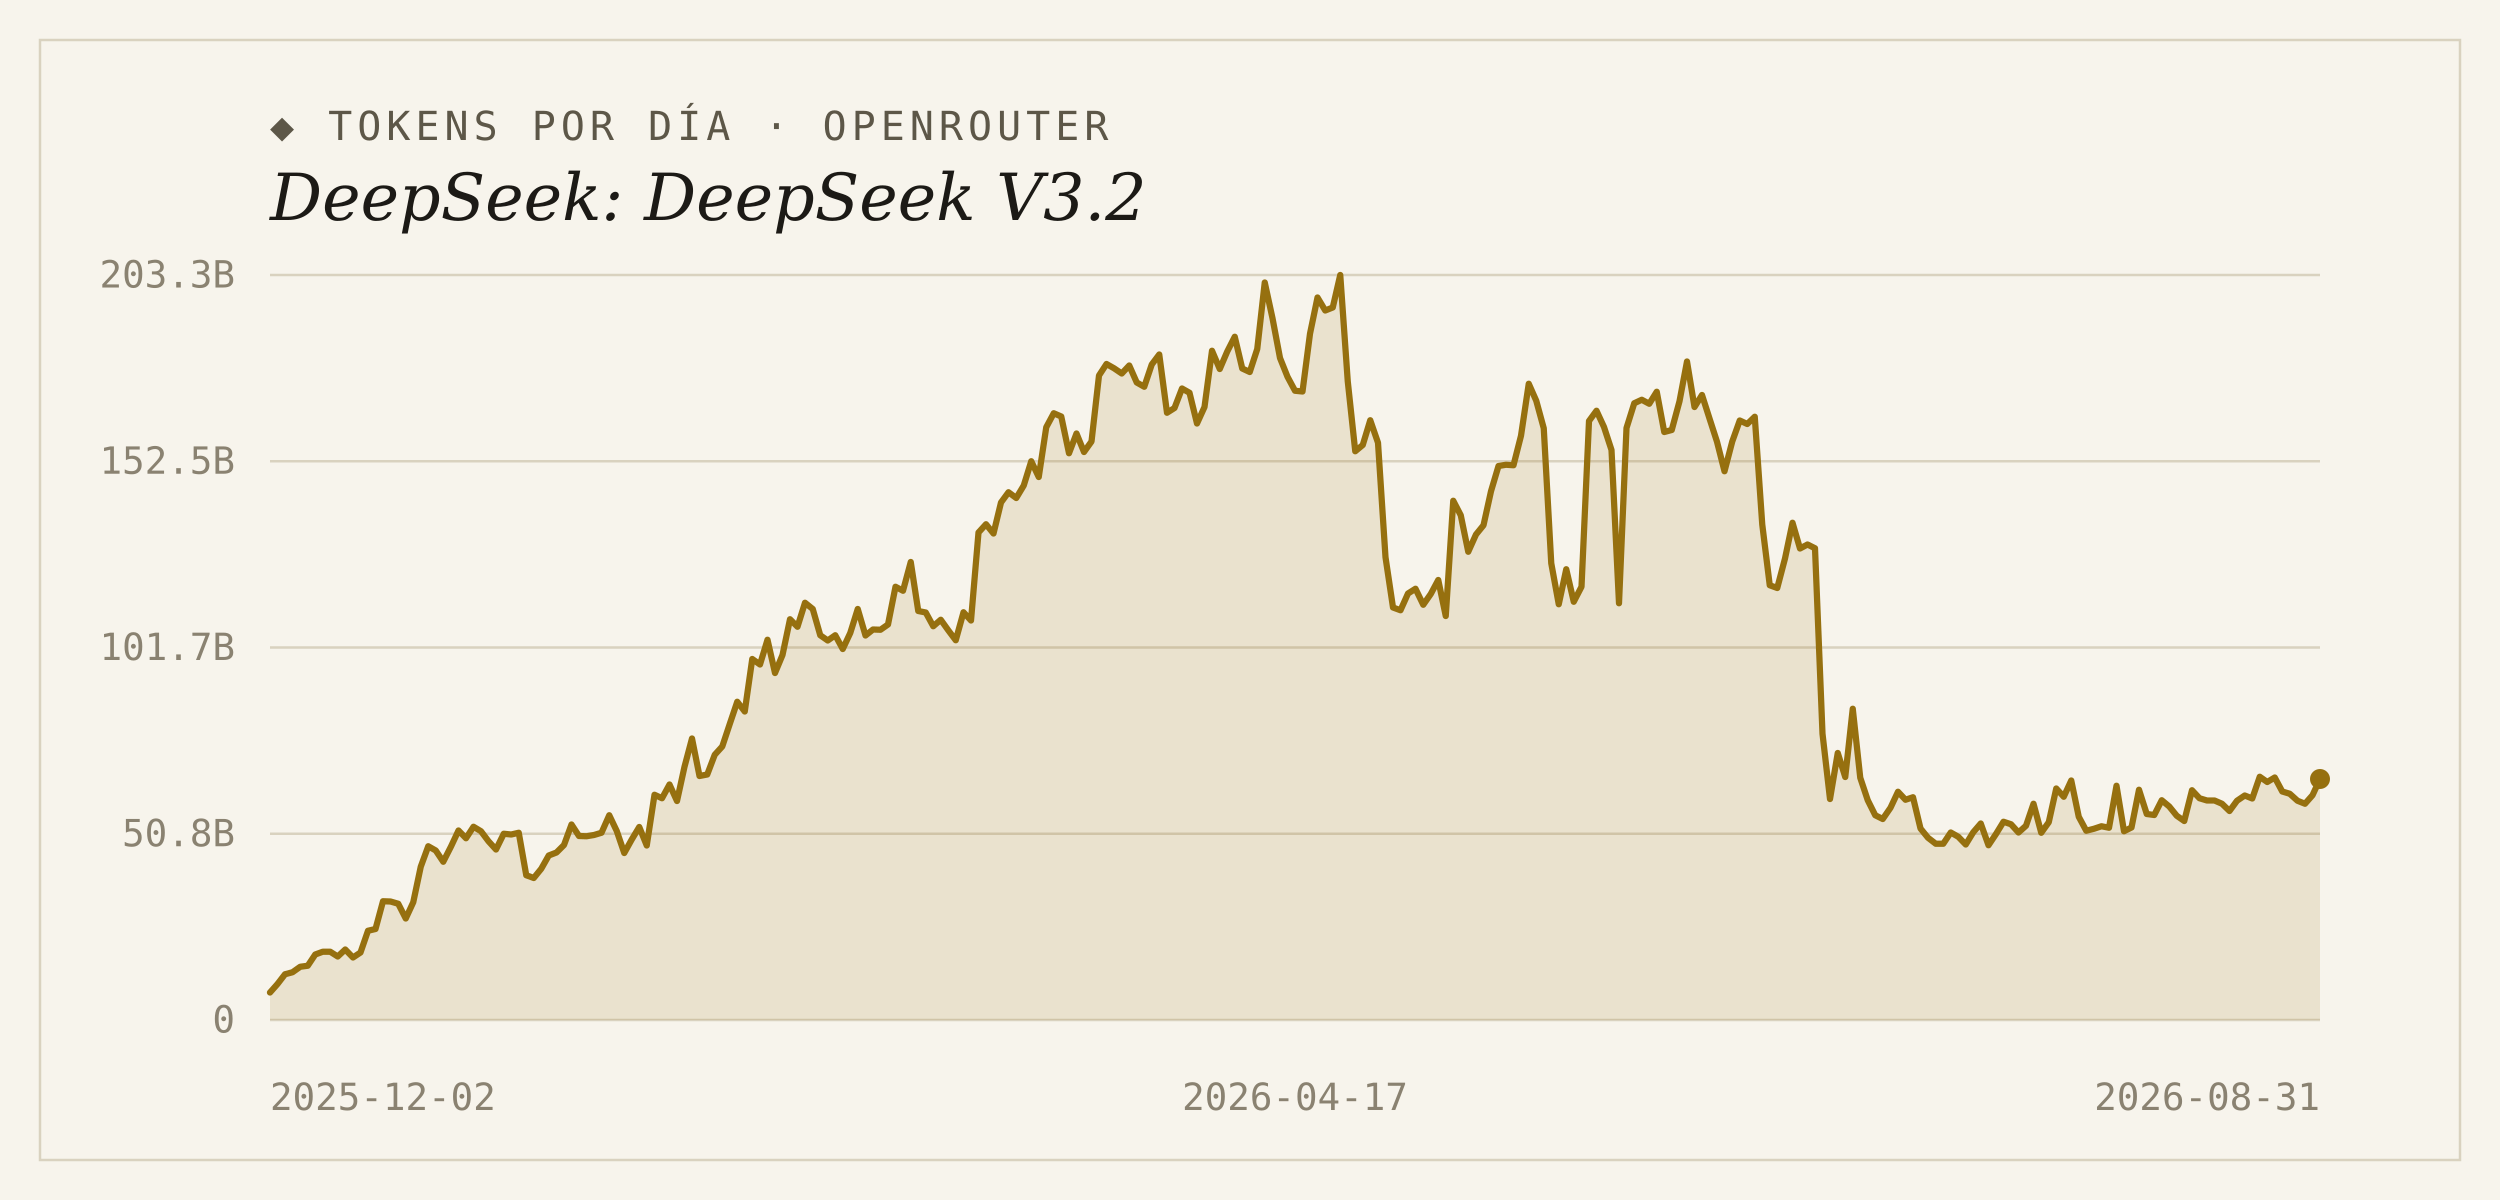
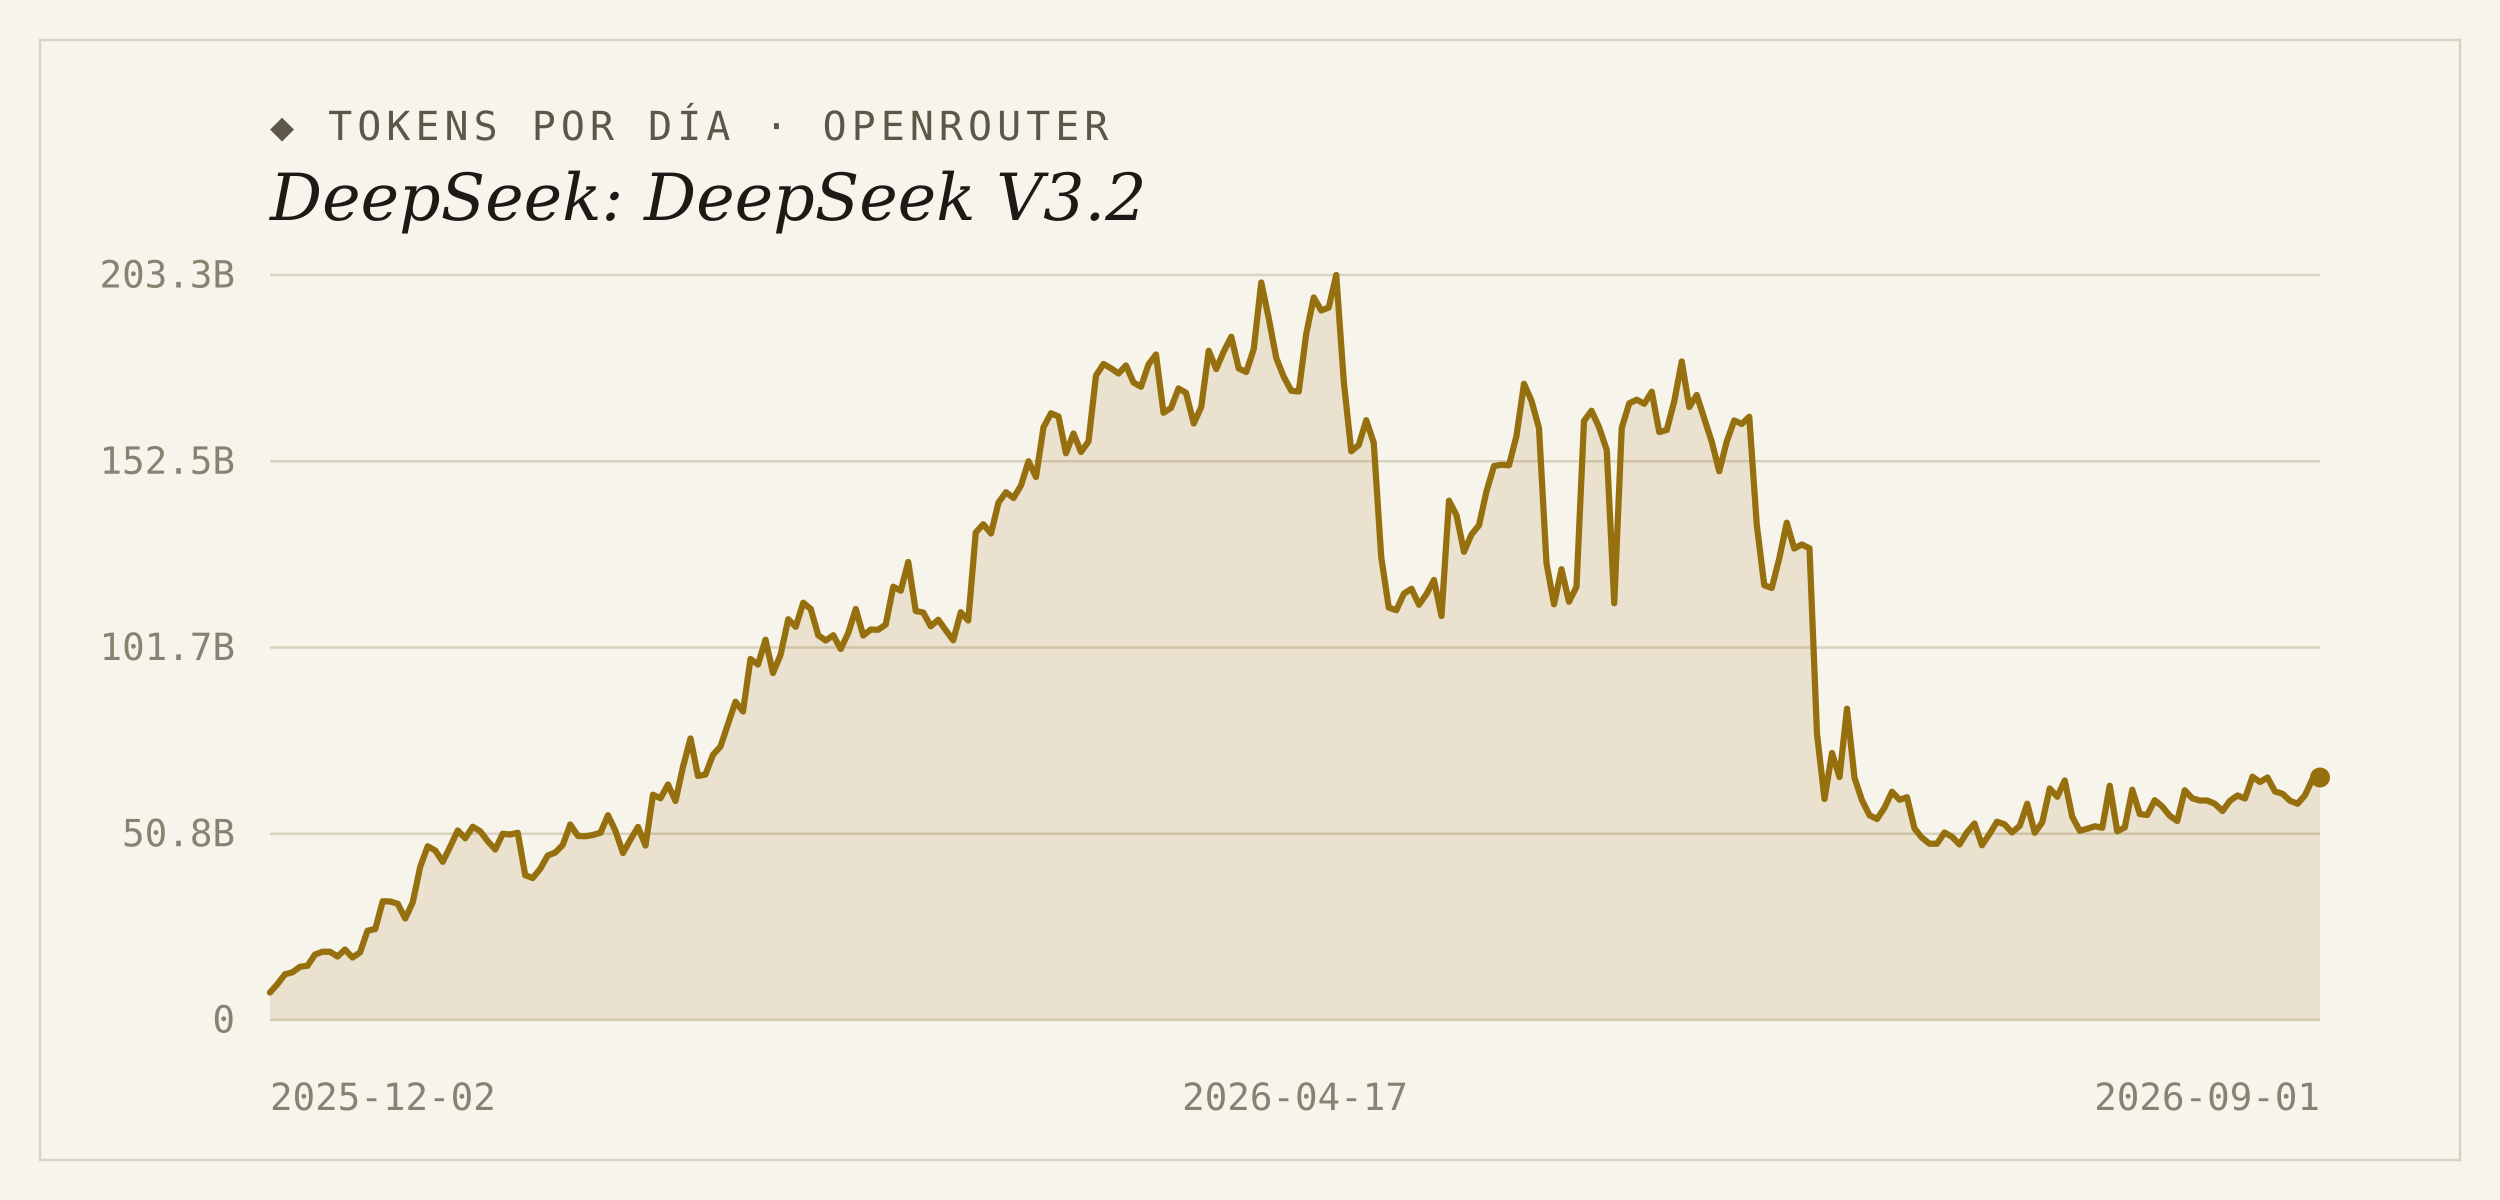
<svg xmlns="http://www.w3.org/2000/svg" width="1000" height="480" viewBox="0 0 1000 480">
  <rect width="1000" height="480" fill="#f7f4ec" />
  <rect x="16" y="16" width="968" height="448" fill="none" stroke="#d9d2bf" stroke-width="1" />
  <text x="108" y="56" font-family="'DejaVu Sans Mono', Consolas, monospace" font-size="16" letter-spacing="2" fill="#5d5748">◆ TOKENS POR DÍA · OPENROUTER</text>
  <text x="108" y="88" font-family="Georgia, 'DejaVu Serif', serif" font-size="26" font-style="italic" fill="#1c1a16">DeepSeek: DeepSeek V3.2</text>
  <line x1="108" y1="408.0" x2="928" y2="408.0" stroke="#d9d2bf" stroke-width="1" />
  <text x="94" y="413" text-anchor="end" font-family="'DejaVu Sans Mono', Consolas, monospace" font-size="15" fill="#8a8271">0</text>
  <line x1="108" y1="333.5" x2="928" y2="333.5" stroke="#d9d2bf" stroke-width="1" />
  <text x="94" y="338.5" text-anchor="end" font-family="'DejaVu Sans Mono', Consolas, monospace" font-size="15" fill="#8a8271">50.8B</text>
  <line x1="108" y1="259.0" x2="928" y2="259.0" stroke="#d9d2bf" stroke-width="1" />
  <text x="94" y="264" text-anchor="end" font-family="'DejaVu Sans Mono', Consolas, monospace" font-size="15" fill="#8a8271">101.7B</text>
  <line x1="108" y1="184.5" x2="928" y2="184.5" stroke="#d9d2bf" stroke-width="1" />
  <text x="94" y="189.5" text-anchor="end" font-family="'DejaVu Sans Mono', Consolas, monospace" font-size="15" fill="#8a8271">152.5B</text>
  <line x1="108" y1="110.0" x2="928" y2="110.0" stroke="#d9d2bf" stroke-width="1" />
  <text x="94" y="115" text-anchor="end" font-family="'DejaVu Sans Mono', Consolas, monospace" font-size="15" fill="#8a8271">203.3B</text>
-   <path d="M 108,408.0 L 108.0,397.0 L 111.0,393.6 L 114.0,389.7 L 117.0,388.9 L 120.1,386.7 L 123.1,386.3 L 126.1,381.8 L 129.1,380.7 L 132.1,380.7 L 135.1,382.6 L 138.1,379.8 L 141.2,383.0 L 144.2,381.0 L 147.2,372.3 L 150.2,371.6 L 153.2,360.5 L 156.2,360.6 L 159.3,361.5 L 162.3,367.4 L 165.3,360.9 L 168.3,346.7 L 171.3,338.5 L 174.3,340.2 L 177.3,344.7 L 180.4,338.6 L 183.4,332.2 L 186.4,335.3 L 189.4,330.7 L 192.4,332.5 L 195.4,336.5 L 198.4,339.8 L 201.5,333.5 L 204.5,333.8 L 207.5,333.1 L 210.5,350.1 L 213.5,351.2 L 216.5,347.5 L 219.5,342.2 L 222.6,341.0 L 225.6,338.0 L 228.6,329.8 L 231.6,334.4 L 234.6,334.5 L 237.6,334.0 L 240.6,333.1 L 243.7,326.1 L 246.7,332.4 L 249.7,341.2 L 252.7,335.8 L 255.7,330.8 L 258.7,338.2 L 261.8,317.9 L 264.8,319.3 L 267.8,313.8 L 270.8,320.4 L 273.8,306.7 L 276.8,295.4 L 279.8,310.4 L 282.9,309.8 L 285.9,301.9 L 288.9,298.6 L 291.9,289.6 L 294.9,280.7 L 297.9,284.6 L 300.9,263.6 L 304.0,265.8 L 307.0,255.9 L 310.0,269.2 L 313.0,262.0 L 316.0,247.7 L 319.0,250.7 L 322.0,241.1 L 325.1,243.6 L 328.1,254.1 L 331.1,256.2 L 334.1,254.1 L 337.1,259.6 L 340.1,253.2 L 343.1,243.6 L 346.2,254.2 L 349.2,251.8 L 352.2,251.9 L 355.2,249.8 L 358.2,234.7 L 361.2,236.3 L 364.3,224.8 L 367.3,244.4 L 370.3,245.0 L 373.3,250.5 L 376.3,247.9 L 379.3,252.1 L 382.3,256.1 L 385.4,244.9 L 388.4,248.2 L 391.4,213.0 L 394.4,209.7 L 397.4,213.4 L 400.4,201.0 L 403.4,196.9 L 406.5,199.2 L 409.5,194.2 L 412.5,184.5 L 415.5,190.8 L 418.5,170.9 L 421.5,165.3 L 424.5,166.6 L 427.6,181.3 L 430.6,173.4 L 433.6,180.8 L 436.6,176.6 L 439.6,150.2 L 442.6,145.6 L 445.6,147.3 L 448.7,149.4 L 451.7,146.2 L 454.7,153.0 L 457.7,154.7 L 460.7,145.8 L 463.7,141.8 L 466.8,165.1 L 469.8,163.2 L 472.8,155.4 L 475.8,157.1 L 478.8,169.4 L 481.8,162.8 L 484.8,140.3 L 487.9,147.6 L 490.9,140.6 L 493.9,134.7 L 496.9,147.4 L 499.9,148.8 L 502.9,139.6 L 505.9,113.0 L 509.0,127.3 L 512.0,143.2 L 515.0,150.7 L 518.0,156.3 L 521.0,156.6 L 524.0,133.5 L 527.0,119.0 L 530.1,124.2 L 533.1,123.0 L 536.1,110.0 L 539.1,152.5 L 542.1,180.5 L 545.1,178.0 L 548.1,168.1 L 551.2,177.1 L 554.2,222.9 L 557.2,243.0 L 560.2,244.1 L 563.2,237.4 L 566.2,235.5 L 569.3,241.9 L 572.3,237.6 L 575.3,232.0 L 578.3,246.4 L 581.3,200.3 L 584.3,206.1 L 587.3,220.7 L 590.4,213.8 L 593.4,210.1 L 596.4,196.5 L 599.4,186.4 L 602.4,185.9 L 605.4,186.1 L 608.4,174.3 L 611.5,153.5 L 614.5,160.3 L 617.5,171.3 L 620.5,225.3 L 623.5,241.7 L 626.5,227.7 L 629.5,240.7 L 632.6,234.7 L 635.6,168.4 L 638.6,164.3 L 641.6,170.8 L 644.6,180.0 L 647.6,241.3 L 650.6,171.2 L 653.7,161.3 L 656.7,159.9 L 659.7,161.5 L 662.7,156.7 L 665.7,172.8 L 668.7,172.0 L 671.8,160.5 L 674.8,144.6 L 677.8,162.8 L 680.8,158.0 L 683.8,167.4 L 686.8,176.7 L 689.8,188.5 L 692.9,176.6 L 695.9,168.2 L 698.9,169.6 L 701.9,166.7 L 704.9,209.8 L 707.9,234.1 L 710.9,235.2 L 714.0,223.4 L 717.0,209.1 L 720.0,219.4 L 723.0,217.8 L 726.0,219.3 L 729.0,293.5 L 732.0,319.6 L 735.1,301.2 L 738.1,310.8 L 741.1,283.5 L 744.1,311.1 L 747.1,320.1 L 750.1,326.1 L 753.1,327.6 L 756.2,323.1 L 759.2,316.7 L 762.2,319.9 L 765.2,318.9 L 768.2,331.4 L 771.2,335.1 L 774.3,337.5 L 777.3,337.5 L 780.3,333.0 L 783.3,334.7 L 786.3,337.8 L 789.3,332.9 L 792.3,329.4 L 795.4,338.1 L 798.4,333.6 L 801.4,328.7 L 804.4,329.7 L 807.4,333.0 L 810.4,330.3 L 813.4,321.5 L 816.5,333.1 L 819.5,328.9 L 822.5,315.4 L 825.5,318.7 L 828.5,312.2 L 831.5,326.7 L 834.5,332.3 L 837.6,331.5 L 840.6,330.5 L 843.6,331.1 L 846.6,314.3 L 849.6,332.5 L 852.6,331.0 L 855.6,315.9 L 858.7,325.6 L 861.7,326.0 L 864.7,320.1 L 867.7,322.6 L 870.7,326.3 L 873.7,328.4 L 876.8,316.1 L 879.8,319.3 L 882.8,320.2 L 885.8,320.2 L 888.8,321.5 L 891.8,324.4 L 894.8,320.3 L 897.9,318.2 L 900.9,319.4 L 903.9,310.7 L 906.9,312.8 L 909.9,311.0 L 912.9,316.6 L 915.9,317.5 L 919.0,320.3 L 922.0,321.5 L 925.0,318.1 L 928.0,311.6 L 928.0,408.0 Z" fill="#96700f" fill-opacity="0.14" />
-   <polyline points="108.0,397.0 111.0,393.6 114.0,389.7 117.0,388.9 120.1,386.7 123.1,386.3 126.1,381.8 129.1,380.7 132.1,380.7 135.1,382.6 138.1,379.8 141.2,383.0 144.2,381.0 147.2,372.3 150.2,371.6 153.2,360.5 156.2,360.6 159.3,361.5 162.3,367.4 165.3,360.9 168.3,346.7 171.3,338.5 174.3,340.2 177.3,344.7 180.4,338.6 183.4,332.2 186.4,335.3 189.4,330.7 192.4,332.5 195.4,336.5 198.4,339.8 201.5,333.5 204.5,333.8 207.5,333.1 210.5,350.1 213.5,351.2 216.5,347.5 219.5,342.2 222.6,341.0 225.6,338.0 228.6,329.8 231.6,334.4 234.6,334.5 237.6,334.0 240.6,333.1 243.7,326.1 246.7,332.4 249.7,341.2 252.7,335.8 255.7,330.8 258.7,338.2 261.8,317.9 264.8,319.3 267.8,313.8 270.8,320.4 273.8,306.7 276.8,295.4 279.8,310.4 282.9,309.8 285.9,301.9 288.9,298.6 291.9,289.6 294.9,280.7 297.9,284.6 300.9,263.6 304.0,265.8 307.0,255.9 310.0,269.2 313.0,262.0 316.0,247.7 319.0,250.7 322.0,241.1 325.1,243.6 328.1,254.1 331.1,256.2 334.1,254.1 337.1,259.6 340.1,253.2 343.1,243.6 346.2,254.2 349.2,251.8 352.2,251.9 355.2,249.8 358.2,234.7 361.2,236.3 364.3,224.8 367.3,244.4 370.3,245.0 373.3,250.5 376.3,247.9 379.3,252.1 382.3,256.1 385.4,244.9 388.4,248.2 391.4,213.0 394.4,209.7 397.4,213.4 400.4,201.0 403.4,196.9 406.5,199.2 409.5,194.2 412.5,184.5 415.5,190.8 418.5,170.9 421.5,165.3 424.5,166.6 427.6,181.3 430.6,173.4 433.6,180.8 436.6,176.6 439.6,150.2 442.6,145.6 445.6,147.3 448.7,149.4 451.7,146.2 454.7,153.0 457.7,154.7 460.7,145.8 463.7,141.8 466.8,165.1 469.8,163.2 472.8,155.4 475.8,157.1 478.8,169.4 481.8,162.8 484.8,140.3 487.9,147.6 490.9,140.6 493.9,134.7 496.9,147.4 499.9,148.8 502.9,139.6 505.9,113.0 509.0,127.3 512.0,143.2 515.0,150.7 518.0,156.3 521.0,156.6 524.0,133.5 527.0,119.0 530.1,124.2 533.1,123.0 536.1,110.0 539.1,152.5 542.1,180.5 545.1,178.0 548.1,168.1 551.2,177.1 554.2,222.9 557.2,243.0 560.2,244.1 563.2,237.4 566.2,235.5 569.3,241.9 572.3,237.6 575.3,232.0 578.3,246.4 581.3,200.3 584.3,206.1 587.3,220.7 590.4,213.8 593.4,210.1 596.4,196.5 599.4,186.4 602.4,185.9 605.4,186.1 608.4,174.3 611.5,153.5 614.5,160.3 617.5,171.3 620.5,225.3 623.5,241.7 626.5,227.7 629.5,240.7 632.6,234.7 635.6,168.4 638.6,164.3 641.6,170.8 644.6,180.0 647.6,241.3 650.6,171.2 653.7,161.3 656.7,159.9 659.7,161.5 662.7,156.7 665.7,172.8 668.7,172.0 671.8,160.5 674.8,144.6 677.8,162.8 680.8,158.0 683.8,167.4 686.8,176.7 689.8,188.5 692.9,176.6 695.9,168.2 698.9,169.6 701.9,166.7 704.9,209.8 707.9,234.1 710.9,235.2 714.0,223.4 717.0,209.1 720.0,219.4 723.0,217.8 726.0,219.3 729.0,293.5 732.0,319.6 735.1,301.2 738.1,310.8 741.1,283.5 744.1,311.1 747.1,320.1 750.1,326.1 753.1,327.6 756.2,323.1 759.2,316.7 762.2,319.9 765.2,318.9 768.2,331.4 771.2,335.1 774.3,337.5 777.3,337.5 780.3,333.0 783.3,334.7 786.3,337.8 789.3,332.9 792.3,329.4 795.4,338.1 798.4,333.6 801.4,328.7 804.4,329.7 807.4,333.0 810.4,330.3 813.4,321.5 816.5,333.1 819.5,328.9 822.5,315.4 825.5,318.7 828.5,312.2 831.5,326.7 834.5,332.3 837.6,331.5 840.6,330.5 843.6,331.1 846.6,314.3 849.6,332.5 852.6,331.0 855.6,315.9 858.7,325.6 861.7,326.0 864.7,320.1 867.7,322.6 870.7,326.3 873.7,328.4 876.8,316.1 879.8,319.3 882.8,320.2 885.8,320.2 888.8,321.5 891.8,324.4 894.8,320.3 897.9,318.2 900.9,319.4 903.9,310.7 906.9,312.8 909.9,311.0 912.9,316.6 915.9,317.5 919.0,320.3 922.0,321.5 925.0,318.1 928.0,311.6" fill="none" stroke="#96700f" stroke-width="2.5" stroke-linejoin="round" stroke-linecap="round" />
-   <circle cx="928.0" cy="311.6" r="4" fill="#96700f" />
+   <path d="M 108,408.0 L 108.0,397.0 L 111.0,393.6 L 114.0,389.7 L 117.0,388.9 L 120.0,386.7 L 123.0,386.3 L 126.0,381.8 L 129.0,380.7 L 132.0,380.7 L 135.0,382.6 L 138.0,379.8 L 141.0,383.0 L 144.0,381.0 L 147.0,372.3 L 150.1,371.6 L 153.1,360.5 L 156.1,360.6 L 159.1,361.5 L 162.1,367.4 L 165.1,360.9 L 168.1,346.7 L 171.1,338.5 L 174.1,340.2 L 177.1,344.7 L 180.1,338.6 L 183.1,332.2 L 186.1,335.3 L 189.1,330.7 L 192.1,332.5 L 195.1,336.5 L 198.1,339.8 L 201.1,333.5 L 204.1,333.8 L 207.1,333.1 L 210.1,350.1 L 213.1,351.2 L 216.1,347.5 L 219.1,342.2 L 222.1,341.0 L 225.1,338.0 L 228.1,329.8 L 231.2,334.4 L 234.2,334.5 L 237.2,334.0 L 240.2,333.1 L 243.2,326.1 L 246.2,332.4 L 249.2,341.2 L 252.2,335.8 L 255.2,330.8 L 258.2,338.2 L 261.2,317.9 L 264.2,319.3 L 267.2,313.8 L 270.2,320.4 L 273.2,306.7 L 276.2,295.4 L 279.2,310.4 L 282.2,309.8 L 285.2,301.9 L 288.2,298.6 L 291.2,289.6 L 294.2,280.7 L 297.2,284.6 L 300.2,263.6 L 303.2,265.8 L 306.2,255.9 L 309.2,269.2 L 312.2,262.0 L 315.3,247.7 L 318.3,250.7 L 321.3,241.1 L 324.3,243.6 L 327.3,254.1 L 330.3,256.2 L 333.3,254.1 L 336.3,259.6 L 339.3,253.2 L 342.3,243.6 L 345.3,254.2 L 348.3,251.8 L 351.3,251.9 L 354.3,249.8 L 357.3,234.7 L 360.3,236.3 L 363.3,224.8 L 366.3,244.4 L 369.3,245.0 L 372.3,250.5 L 375.3,247.9 L 378.3,252.1 L 381.3,256.1 L 384.3,244.9 L 387.3,248.2 L 390.3,213.0 L 393.3,209.7 L 396.4,213.4 L 399.4,201.0 L 402.4,196.9 L 405.4,199.2 L 408.4,194.2 L 411.4,184.5 L 414.4,190.8 L 417.4,170.9 L 420.4,165.3 L 423.4,166.6 L 426.4,181.3 L 429.4,173.4 L 432.4,180.8 L 435.4,176.6 L 438.4,150.2 L 441.4,145.6 L 444.4,147.3 L 447.4,149.4 L 450.4,146.2 L 453.4,153.0 L 456.4,154.7 L 459.4,145.8 L 462.4,141.8 L 465.4,165.1 L 468.4,163.2 L 471.4,155.4 L 474.4,157.1 L 477.5,169.4 L 480.5,162.8 L 483.5,140.3 L 486.5,147.6 L 489.5,140.6 L 492.5,134.7 L 495.5,147.4 L 498.5,148.8 L 501.5,139.6 L 504.5,113.0 L 507.5,127.3 L 510.5,143.2 L 513.5,150.7 L 516.5,156.3 L 519.5,156.6 L 522.5,133.5 L 525.5,119.0 L 528.5,124.2 L 531.5,123.0 L 534.5,110.0 L 537.5,152.5 L 540.5,180.5 L 543.5,178.0 L 546.5,168.1 L 549.5,177.1 L 552.5,222.9 L 555.5,243.0 L 558.5,244.1 L 561.6,237.4 L 564.6,235.5 L 567.6,241.9 L 570.6,237.6 L 573.6,232.0 L 576.6,246.4 L 579.6,200.3 L 582.6,206.1 L 585.6,220.7 L 588.6,213.8 L 591.6,210.1 L 594.6,196.5 L 597.6,186.4 L 600.6,185.9 L 603.6,186.1 L 606.6,174.3 L 609.6,153.5 L 612.6,160.3 L 615.6,171.3 L 618.6,225.3 L 621.6,241.7 L 624.6,227.7 L 627.6,240.7 L 630.6,234.7 L 633.6,168.4 L 636.6,164.3 L 639.6,170.8 L 642.7,180.0 L 645.7,241.3 L 648.7,171.2 L 651.7,161.3 L 654.7,159.9 L 657.7,161.5 L 660.7,156.7 L 663.7,172.8 L 666.7,172.0 L 669.7,160.5 L 672.7,144.6 L 675.7,162.8 L 678.7,158.0 L 681.7,167.4 L 684.7,176.7 L 687.7,188.5 L 690.7,176.6 L 693.7,168.2 L 696.7,169.6 L 699.7,166.7 L 702.7,209.8 L 705.7,234.1 L 708.7,235.2 L 711.7,223.4 L 714.7,209.1 L 717.7,219.4 L 720.7,217.8 L 723.8,219.3 L 726.8,293.5 L 729.8,319.6 L 732.8,301.2 L 735.8,310.8 L 738.8,283.5 L 741.8,311.1 L 744.8,320.1 L 747.8,326.1 L 750.8,327.6 L 753.8,323.1 L 756.8,316.7 L 759.8,319.9 L 762.8,318.9 L 765.8,331.4 L 768.8,335.1 L 771.8,337.5 L 774.8,337.5 L 777.8,333.0 L 780.8,334.7 L 783.8,337.8 L 786.8,332.9 L 789.8,329.4 L 792.8,338.1 L 795.8,333.6 L 798.8,328.7 L 801.8,329.7 L 804.8,333.0 L 807.9,330.3 L 810.9,321.5 L 813.9,333.1 L 816.9,328.9 L 819.9,315.4 L 822.9,318.7 L 825.9,312.2 L 828.9,326.7 L 831.9,332.3 L 834.9,331.5 L 837.9,330.5 L 840.9,331.1 L 843.9,314.3 L 846.9,332.5 L 849.9,331.0 L 852.9,315.9 L 855.9,325.6 L 858.9,326.0 L 861.9,320.1 L 864.9,322.6 L 867.9,326.3 L 870.9,328.4 L 873.9,316.1 L 876.9,319.3 L 879.9,320.2 L 882.9,320.2 L 885.9,321.5 L 889.0,324.4 L 892.0,320.3 L 895.0,318.2 L 898.0,319.4 L 901.0,310.7 L 904.0,312.8 L 907.0,311.0 L 910.0,316.6 L 913.0,317.5 L 916.0,320.3 L 919.0,321.5 L 922.0,318.1 L 925.0,311.6 L 928.0,311.0 L 928.0,408.0 Z" fill="#96700f" fill-opacity="0.14" />
+   <polyline points="108.0,397.0 111.0,393.6 114.0,389.7 117.0,388.9 120.0,386.7 123.0,386.3 126.0,381.8 129.0,380.7 132.0,380.7 135.0,382.6 138.0,379.8 141.0,383.0 144.0,381.0 147.0,372.3 150.1,371.6 153.1,360.5 156.1,360.6 159.1,361.5 162.1,367.4 165.1,360.9 168.1,346.7 171.1,338.5 174.1,340.2 177.1,344.7 180.1,338.6 183.1,332.2 186.1,335.3 189.1,330.7 192.1,332.5 195.1,336.5 198.1,339.8 201.1,333.5 204.1,333.8 207.1,333.1 210.1,350.1 213.1,351.2 216.1,347.5 219.1,342.2 222.1,341.0 225.1,338.0 228.1,329.8 231.2,334.4 234.2,334.5 237.2,334.0 240.2,333.1 243.2,326.1 246.2,332.4 249.2,341.2 252.2,335.8 255.2,330.8 258.2,338.2 261.2,317.9 264.2,319.3 267.2,313.8 270.2,320.4 273.2,306.7 276.2,295.4 279.2,310.4 282.2,309.8 285.2,301.9 288.2,298.6 291.2,289.6 294.2,280.7 297.2,284.6 300.2,263.6 303.2,265.8 306.2,255.9 309.2,269.2 312.2,262.0 315.3,247.7 318.3,250.7 321.3,241.1 324.3,243.6 327.3,254.1 330.3,256.2 333.3,254.1 336.3,259.6 339.3,253.2 342.3,243.6 345.3,254.2 348.3,251.8 351.3,251.9 354.3,249.8 357.3,234.7 360.3,236.3 363.3,224.8 366.3,244.4 369.3,245.0 372.3,250.5 375.3,247.9 378.3,252.1 381.3,256.1 384.3,244.9 387.3,248.2 390.3,213.0 393.3,209.7 396.4,213.4 399.4,201.0 402.4,196.9 405.4,199.2 408.4,194.2 411.4,184.5 414.4,190.8 417.4,170.9 420.4,165.3 423.4,166.6 426.4,181.3 429.4,173.4 432.4,180.8 435.4,176.6 438.4,150.2 441.4,145.6 444.4,147.3 447.4,149.4 450.4,146.2 453.4,153.0 456.4,154.7 459.4,145.8 462.4,141.8 465.4,165.1 468.4,163.2 471.4,155.4 474.4,157.1 477.5,169.4 480.5,162.8 483.5,140.3 486.5,147.6 489.5,140.6 492.5,134.7 495.5,147.4 498.5,148.8 501.5,139.6 504.5,113.0 507.5,127.3 510.5,143.2 513.5,150.7 516.5,156.3 519.5,156.6 522.5,133.5 525.5,119.0 528.5,124.2 531.5,123.0 534.5,110.0 537.5,152.5 540.5,180.5 543.5,178.0 546.5,168.1 549.5,177.1 552.5,222.9 555.5,243.0 558.5,244.1 561.6,237.4 564.6,235.5 567.6,241.9 570.6,237.6 573.6,232.0 576.6,246.4 579.6,200.3 582.6,206.1 585.6,220.7 588.6,213.8 591.6,210.1 594.6,196.5 597.6,186.4 600.6,185.9 603.6,186.1 606.6,174.3 609.6,153.5 612.6,160.3 615.6,171.3 618.6,225.3 621.6,241.7 624.6,227.7 627.6,240.7 630.6,234.7 633.6,168.4 636.6,164.3 639.6,170.8 642.7,180.0 645.7,241.3 648.7,171.2 651.7,161.3 654.7,159.9 657.7,161.5 660.7,156.7 663.7,172.8 666.7,172.0 669.7,160.5 672.7,144.6 675.7,162.8 678.7,158.0 681.7,167.4 684.7,176.7 687.7,188.5 690.7,176.6 693.7,168.2 696.7,169.6 699.7,166.7 702.7,209.8 705.7,234.1 708.7,235.2 711.7,223.4 714.7,209.1 717.7,219.4 720.7,217.8 723.8,219.3 726.8,293.5 729.8,319.6 732.8,301.2 735.8,310.8 738.8,283.5 741.8,311.1 744.8,320.1 747.8,326.1 750.8,327.6 753.8,323.1 756.8,316.7 759.8,319.9 762.8,318.9 765.8,331.4 768.8,335.1 771.8,337.5 774.8,337.5 777.8,333.0 780.8,334.7 783.8,337.8 786.8,332.9 789.8,329.4 792.8,338.1 795.8,333.6 798.8,328.7 801.8,329.7 804.8,333.0 807.9,330.3 810.9,321.5 813.9,333.1 816.9,328.9 819.9,315.4 822.9,318.7 825.9,312.2 828.9,326.7 831.9,332.3 834.9,331.5 837.9,330.5 840.9,331.1 843.9,314.3 846.9,332.5 849.9,331.0 852.9,315.9 855.9,325.6 858.9,326.0 861.9,320.1 864.9,322.6 867.9,326.3 870.9,328.4 873.9,316.1 876.9,319.3 879.9,320.2 882.9,320.2 885.9,321.5 889.0,324.4 892.0,320.3 895.0,318.2 898.0,319.4 901.0,310.7 904.0,312.8 907.0,311.0 910.0,316.6 913.0,317.5 916.0,320.3 919.0,321.5 922.0,318.1 925.0,311.6 928.0,311.0" fill="none" stroke="#96700f" stroke-width="2.5" stroke-linejoin="round" stroke-linecap="round" />
+   <circle cx="928.0" cy="311.0" r="4" fill="#96700f" />
  <text x="108" y="444" text-anchor="start" font-family="'DejaVu Sans Mono', Consolas, monospace" font-size="15" fill="#8a8271">2025-12-02</text>
  <text x="518" y="444" text-anchor="middle" font-family="'DejaVu Sans Mono', Consolas, monospace" font-size="15" fill="#8a8271">2026-04-17</text>
-   <text x="928" y="444" text-anchor="end" font-family="'DejaVu Sans Mono', Consolas, monospace" font-size="15" fill="#8a8271">2026-08-31</text>
+   <text x="928" y="444" text-anchor="end" font-family="'DejaVu Sans Mono', Consolas, monospace" font-size="15" fill="#8a8271">2026-09-01</text>
</svg>
